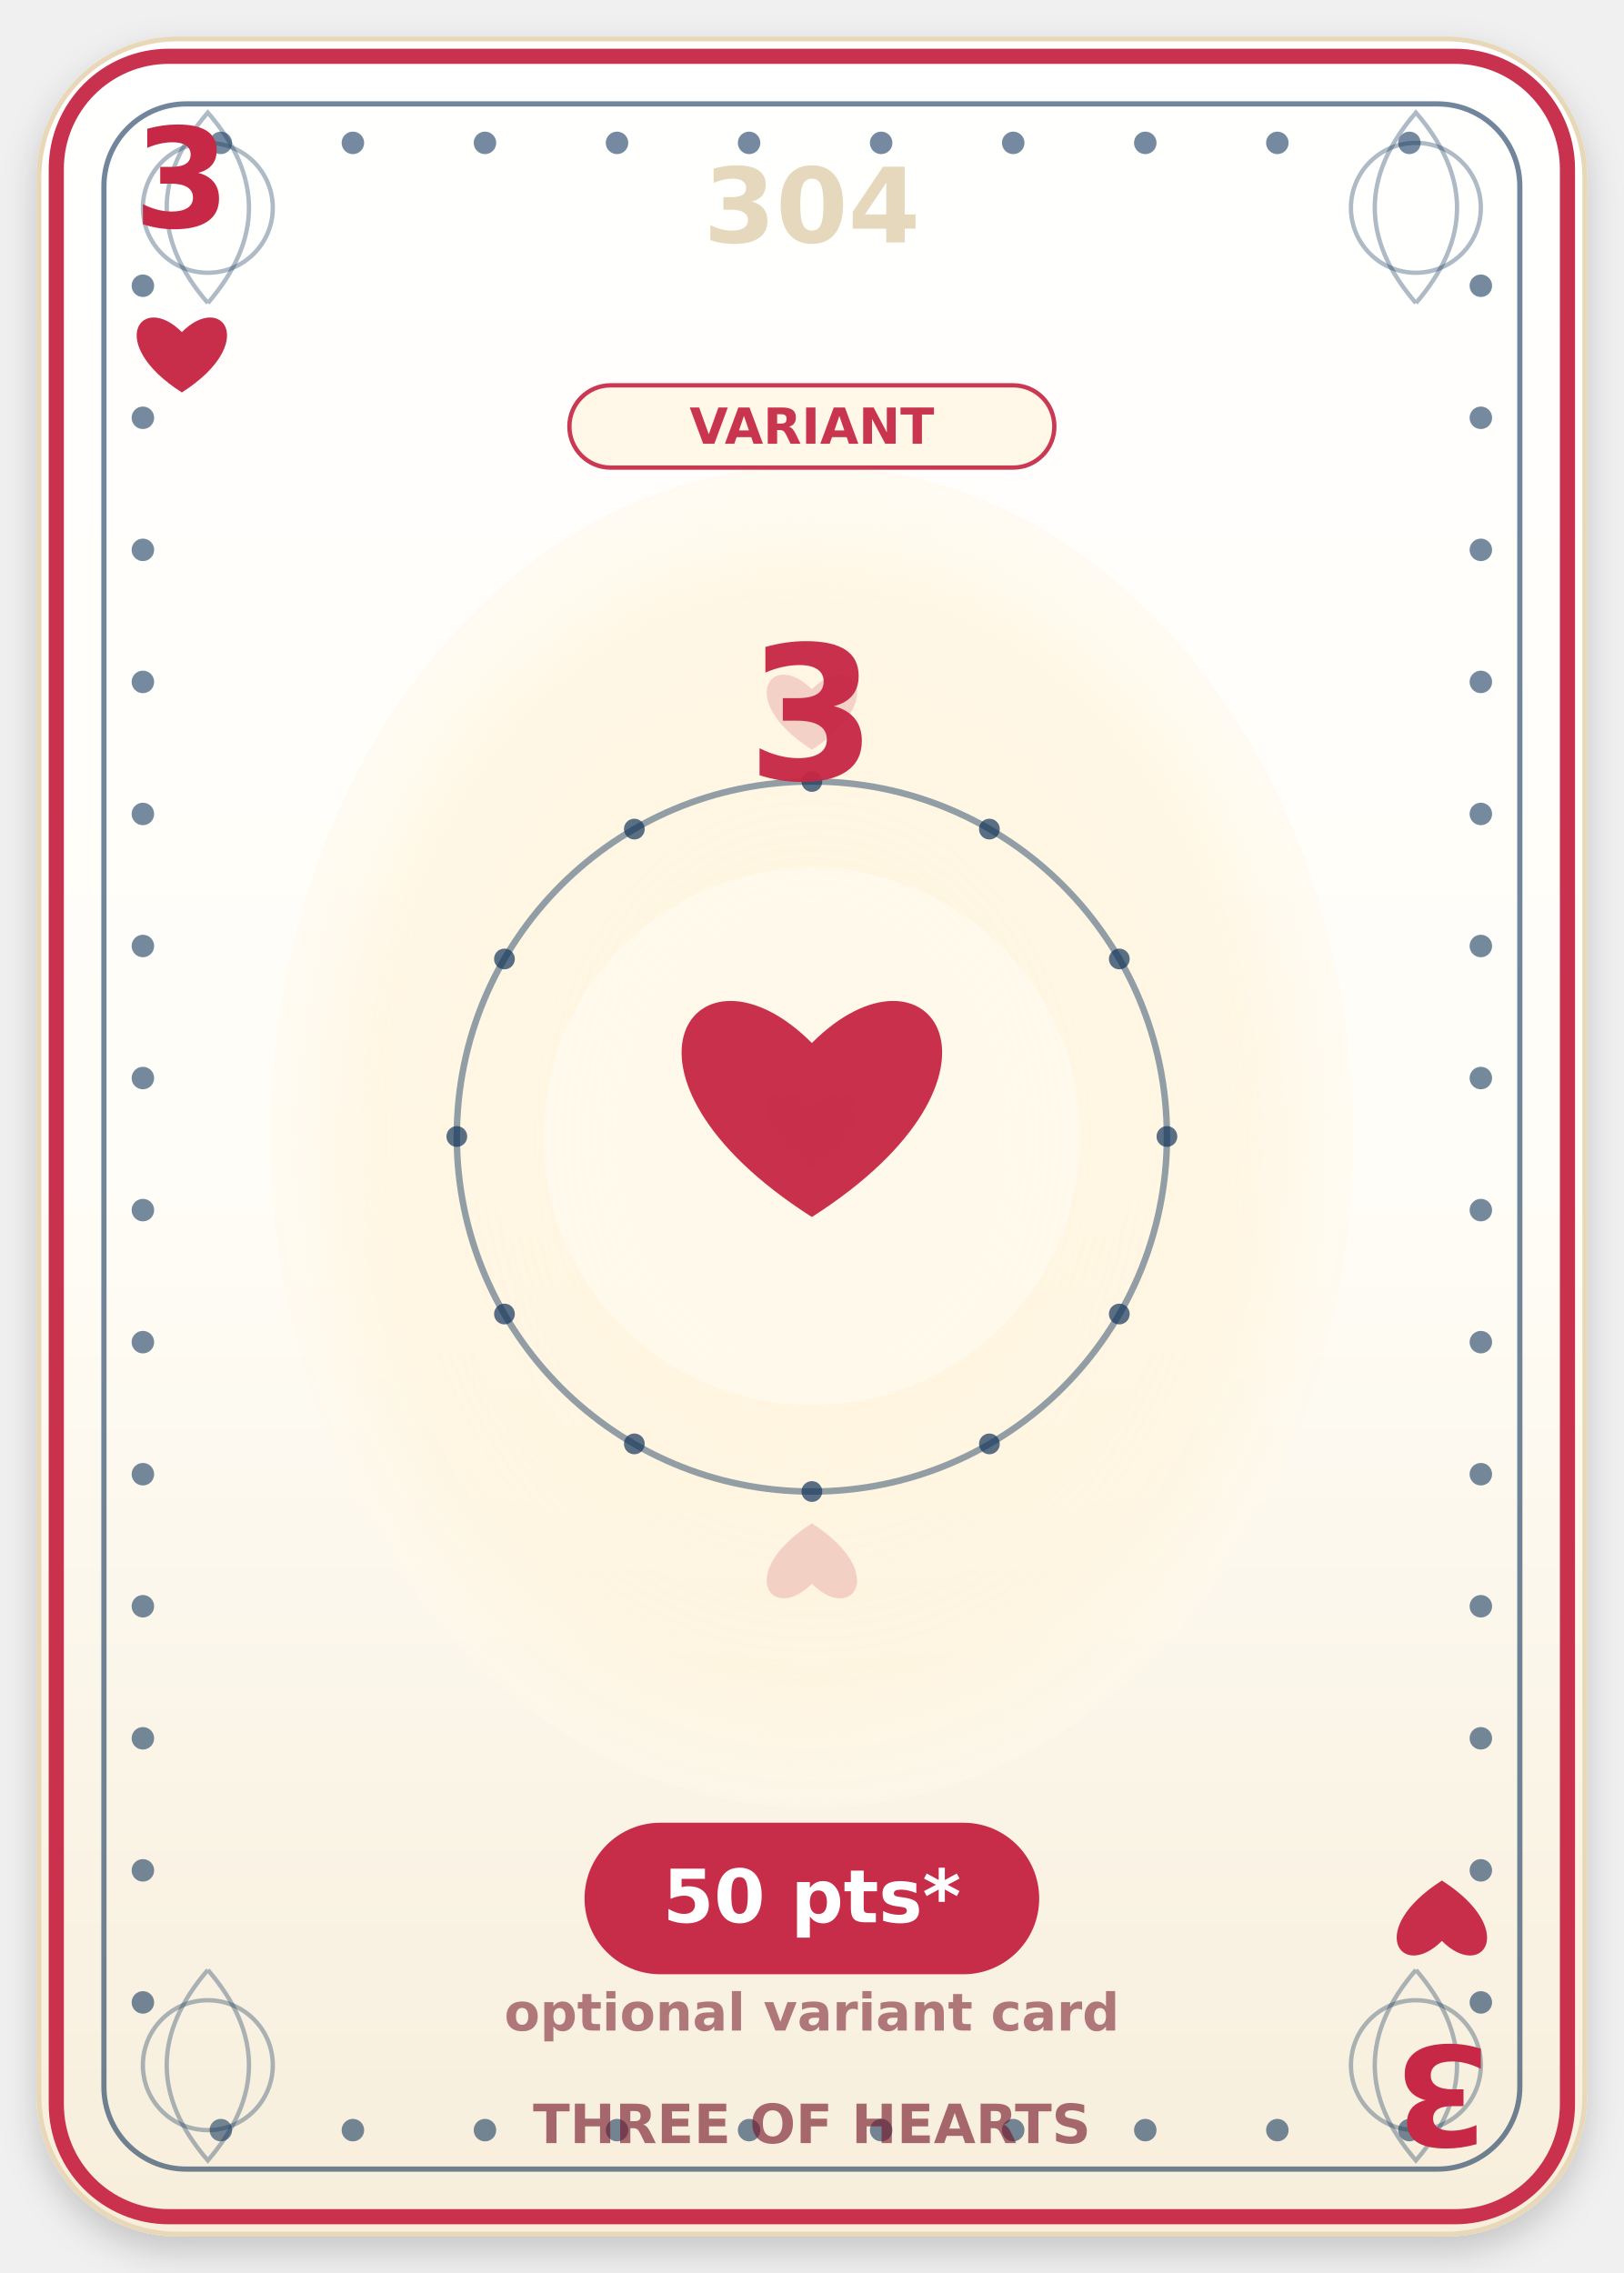
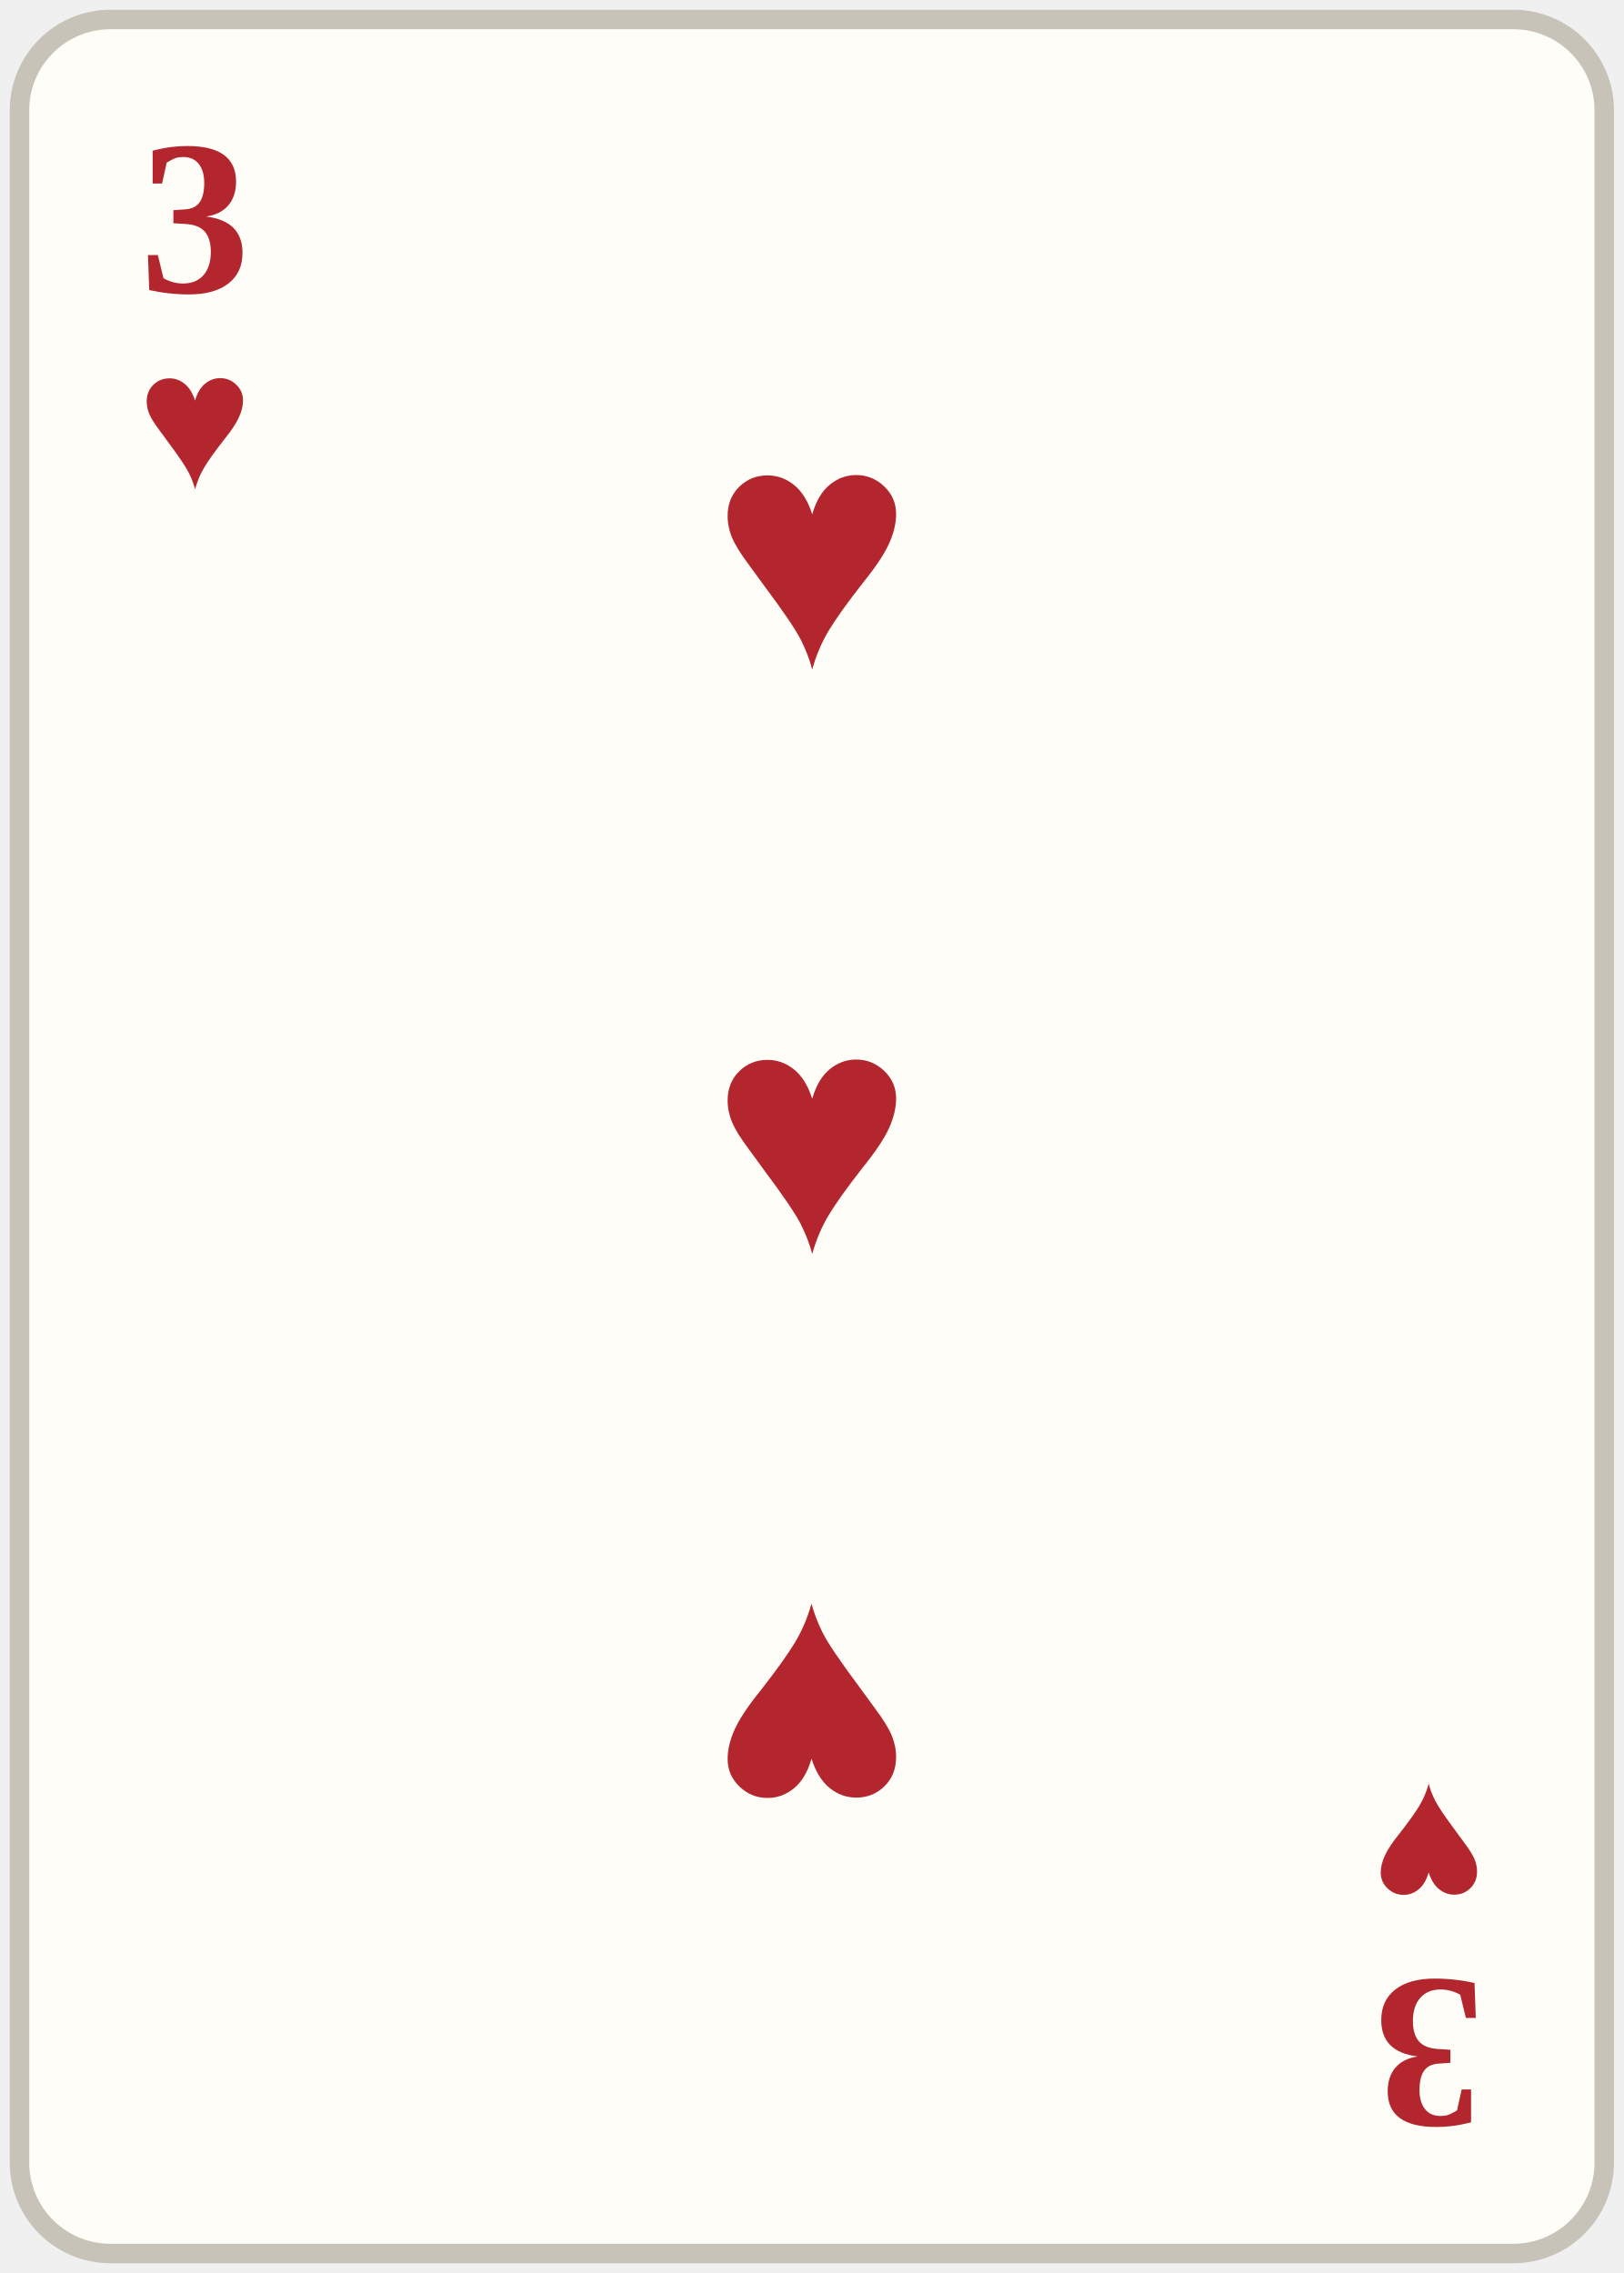
- <svg xmlns="http://www.w3.org/2000/svg" width="750" height="1050" viewBox="0 0 750 1050">
-   <defs>
-     <linearGradient id="faceGrad" x1="0" x2="0" y1="0" y2="1">
-       <stop offset="0%" stop-color="#FFFFFF" />
-       <stop offset="52%" stop-color="#FFFDF7" />
-       <stop offset="100%" stop-color="#F7EEDB" />
-     </linearGradient>
-     <radialGradient id="softMedallion" cx="50%" cy="50%" r="65%">
-       <stop offset="0%" stop-color="#FFF5DF" stop-opacity="0.97" />
-       <stop offset="62%" stop-color="#FFF5DF" stop-opacity="0.78" />
-       <stop offset="100%" stop-color="#FFFFFF" stop-opacity="0" />
-     </radialGradient>
-     <filter id="shadow" x="-10%" y="-10%" width="120%" height="120%">
-       <feDropShadow dx="0" dy="7" stdDeviation="8" flood-color="#000000" flood-opacity="0.18" />
-     </filter>
-   </defs>
-   <g filter="url(#shadow)">
-     <rect x="18" y="18" width="714" height="1014" rx="64" ry="64" fill="url(#faceGrad)" stroke="#E8D8B8" stroke-width="2.2" />
+ <svg xmlns="http://www.w3.org/2000/svg" width="500" height="700" viewBox="0 0 500 700">
+   <rect x="6" y="6" width="488" height="688" rx="28" fill="#fffdf8" stroke="#c8c3b8" stroke-width="6" />
+   <g fill="#b3262d" text-anchor="middle" font-family="Georgia, 'Times New Roman', serif">
+     <text x="60" y="90" font-size="68" font-weight="700">3</text>
+     <text x="60" y="150" font-size="60">♥</text>
  </g>
-   <ellipse cx="375.0" cy="525.0" rx="250" ry="310" fill="url(#softMedallion)" />
-   <rect x="26" y="26" width="698" height="998" rx="52" ry="52" fill="none" stroke="#C62845" stroke-width="7" opacity="0.95" />
-   <rect x="48" y="48" width="654" height="954" rx="38" ry="38" fill="none" stroke="#12355B" stroke-width="2.4" opacity="0.6" />
-   <circle cx="102.0" cy="66.0" r="5.2" fill="#12355B" opacity="0.58" />
-   <circle cx="102.0" cy="984.0" r="5.2" fill="#12355B" opacity="0.58" />
-   <circle cx="163.0" cy="66.0" r="5.2" fill="#12355B" opacity="0.58" />
-   <circle cx="163.0" cy="984.0" r="5.2" fill="#12355B" opacity="0.58" />
-   <circle cx="224.0" cy="66.0" r="5.2" fill="#12355B" opacity="0.58" />
-   <circle cx="224.0" cy="984.0" r="5.2" fill="#12355B" opacity="0.58" />
-   <circle cx="285.0" cy="66.0" r="5.2" fill="#12355B" opacity="0.58" />
-   <circle cx="285.0" cy="984.0" r="5.2" fill="#12355B" opacity="0.58" />
-   <circle cx="346.0" cy="66.0" r="5.2" fill="#12355B" opacity="0.58" />
-   <circle cx="346.0" cy="984.0" r="5.2" fill="#12355B" opacity="0.58" />
-   <circle cx="407.0" cy="66.0" r="5.2" fill="#12355B" opacity="0.58" />
-   <circle cx="407.0" cy="984.0" r="5.2" fill="#12355B" opacity="0.58" />
-   <circle cx="468.0" cy="66.0" r="5.2" fill="#12355B" opacity="0.58" />
-   <circle cx="468.0" cy="984.0" r="5.2" fill="#12355B" opacity="0.58" />
-   <circle cx="529.0" cy="66.0" r="5.2" fill="#12355B" opacity="0.58" />
-   <circle cx="529.0" cy="984.0" r="5.2" fill="#12355B" opacity="0.58" />
-   <circle cx="590.0" cy="66.0" r="5.2" fill="#12355B" opacity="0.58" />
-   <circle cx="590.0" cy="984.0" r="5.2" fill="#12355B" opacity="0.58" />
-   <circle cx="651.0" cy="66.0" r="5.2" fill="#12355B" opacity="0.58" />
-   <circle cx="651.0" cy="984.0" r="5.2" fill="#12355B" opacity="0.58" />
-   <circle cx="66.0" cy="132.0" r="5.2" fill="#12355B" opacity="0.58" />
-   <circle cx="684.0" cy="132.0" r="5.2" fill="#12355B" opacity="0.58" />
-   <circle cx="66.0" cy="193.0" r="5.2" fill="#12355B" opacity="0.58" />
-   <circle cx="684.0" cy="193.0" r="5.2" fill="#12355B" opacity="0.58" />
-   <circle cx="66.0" cy="254.0" r="5.2" fill="#12355B" opacity="0.58" />
-   <circle cx="684.0" cy="254.0" r="5.2" fill="#12355B" opacity="0.58" />
-   <circle cx="66.0" cy="315.0" r="5.2" fill="#12355B" opacity="0.58" />
-   <circle cx="684.0" cy="315.0" r="5.2" fill="#12355B" opacity="0.58" />
-   <circle cx="66.0" cy="376.0" r="5.2" fill="#12355B" opacity="0.58" />
-   <circle cx="684.0" cy="376.0" r="5.2" fill="#12355B" opacity="0.58" />
-   <circle cx="66.0" cy="437.0" r="5.2" fill="#12355B" opacity="0.58" />
-   <circle cx="684.0" cy="437.0" r="5.2" fill="#12355B" opacity="0.58" />
-   <circle cx="66.0" cy="498.0" r="5.2" fill="#12355B" opacity="0.58" />
-   <circle cx="684.0" cy="498.0" r="5.2" fill="#12355B" opacity="0.58" />
-   <circle cx="66.0" cy="559.0" r="5.2" fill="#12355B" opacity="0.58" />
-   <circle cx="684.0" cy="559.0" r="5.2" fill="#12355B" opacity="0.58" />
-   <circle cx="66.0" cy="620.0" r="5.2" fill="#12355B" opacity="0.58" />
-   <circle cx="684.0" cy="620.0" r="5.2" fill="#12355B" opacity="0.58" />
-   <circle cx="66.0" cy="681.0" r="5.2" fill="#12355B" opacity="0.58" />
-   <circle cx="684.0" cy="681.0" r="5.2" fill="#12355B" opacity="0.58" />
-   <circle cx="66.0" cy="742.0" r="5.2" fill="#12355B" opacity="0.58" />
-   <circle cx="684.0" cy="742.0" r="5.2" fill="#12355B" opacity="0.58" />
-   <circle cx="66.0" cy="803.0" r="5.2" fill="#12355B" opacity="0.58" />
-   <circle cx="684.0" cy="803.0" r="5.2" fill="#12355B" opacity="0.58" />
-   <circle cx="66.0" cy="864.0" r="5.2" fill="#12355B" opacity="0.58" />
-   <circle cx="684.0" cy="864.0" r="5.2" fill="#12355B" opacity="0.58" />
-   <circle cx="66.0" cy="925.0" r="5.2" fill="#12355B" opacity="0.58" />
-   <circle cx="684.0" cy="925.0" r="5.2" fill="#12355B" opacity="0.58" />
-   <circle cx="654.0" cy="954.0" r="30" fill="none" stroke="#12355B" stroke-width="2" opacity="0.34" />
-   <path d="M 654.0 910.0 Q 616.0 954.0 654.0 998.0 Q 692.0 954.0 654.0 910.0" fill="none" stroke="#12355B" stroke-width="2" opacity="0.34" />
-   <circle cx="654.0" cy="96.0" r="30" fill="none" stroke="#12355B" stroke-width="2" opacity="0.34" />
-   <path d="M 654.0 140.0 Q 616.0 96.0 654.0 52.0 Q 692.0 96.0 654.0 140.0" fill="none" stroke="#12355B" stroke-width="2" opacity="0.34" />
-   <circle cx="96.0" cy="954.0" r="30" fill="none" stroke="#12355B" stroke-width="2" opacity="0.34" />
-   <path d="M 96.0 910.0 Q 134.0 954.0 96.0 998.0 Q 58.0 954.0 96.0 910.0" fill="none" stroke="#12355B" stroke-width="2" opacity="0.34" />
-   <circle cx="96.0" cy="96.0" r="30" fill="none" stroke="#12355B" stroke-width="2" opacity="0.34" />
-   <path d="M 96.0 140.0 Q 134.0 96.0 96.0 52.0 Q 58.0 96.0 96.0 140.0" fill="none" stroke="#12355B" stroke-width="2" opacity="0.34" />
-   <g transform="rotate(0 84 123)">
-     <text x="84" y="105" font-family="DejaVu Sans, Arial, sans-serif" font-size="64" font-weight="900" text-anchor="middle" fill="#C62845">3</text>
-     <path d="M 84.0 181.3 C 48.3 158.5, 65.3 134.7, 84.0 153.4 C 102.7 134.7, 119.7 158.5, 84.0 181.3 Z" fill="#C62845" opacity="0.970" />
+   <g transform="rotate(180 250 350)" fill="#b3262d" text-anchor="middle" font-family="Georgia, 'Times New Roman', serif">
+     <text x="60" y="90" font-size="68" font-weight="700">3</text>
+     <text x="60" y="150" font-size="60">♥</text>
  </g>
-   <g transform="rotate(180 666 927)">
-     <text x="666" y="909" font-family="DejaVu Sans, Arial, sans-serif" font-size="64" font-weight="900" text-anchor="middle" fill="#C62845">3</text>
-     <path d="M 666.0 985.3 C 630.3 962.5, 647.3 938.7, 666.0 957.4 C 684.7 938.7, 701.7 962.5, 666.0 985.3 Z" fill="#C62845" opacity="0.970" />
-   </g>
-   <text x="375.0" y="112" font-family="DejaVu Sans, Arial, sans-serif" font-size="48" font-weight="900" text-anchor="middle" fill="#B58E43" opacity="0.35">304</text>
-   <rect x="263.0" y="178" width="224" height="38" rx="19" ry="19" fill="#FFF7E6" stroke="#C62845" stroke-width="2" opacity="0.92" />
-   <text x="375.0" y="205" font-family="DejaVu Sans, Arial, sans-serif" font-size="23" font-weight="800" text-anchor="middle" fill="#C62845" opacity="0.94">VARIANT</text>
-   <path d="M 375.0 346.3 C 339.3 323.5, 356.3 299.7, 375.0 318.4 C 393.7 299.7, 410.7 323.5, 375.0 346.3 Z" fill="#C62845" opacity="0.190" />
-   <path d="M 375.0 539.3 C 339.3 516.5, 356.3 492.7, 375.0 511.4 C 393.7 492.7, 410.7 516.5, 375.0 539.3 Z" fill="#C62845" opacity="0.190" />
-   <path d="M 375.0 732.3 C 339.3 709.5, 356.3 685.7, 375.0 704.4 C 393.7 685.7, 410.7 709.5, 375.0 732.3 Z" fill="#C62845" opacity="0.190" transform="rotate(180 375.0 718)" />
-   <circle cx="375.0" cy="525.0" r="164" fill="none" stroke="#12355B" stroke-width="3" opacity="0.46" />
-   <circle cx="375.0" cy="525.0" r="124" fill="#FFFFFF" opacity="0.36" />
-   <circle cx="539.0" cy="525.0" r="4.8" fill="#12355B" opacity="0.70" />
-   <circle cx="517.0" cy="607.0" r="4.8" fill="#12355B" opacity="0.70" />
-   <circle cx="457.0" cy="667.0" r="4.8" fill="#12355B" opacity="0.70" />
-   <circle cx="375.0" cy="689.0" r="4.8" fill="#12355B" opacity="0.70" />
-   <circle cx="293.0" cy="667.0" r="4.8" fill="#12355B" opacity="0.70" />
-   <circle cx="233.0" cy="607.0" r="4.8" fill="#12355B" opacity="0.70" />
-   <circle cx="211.0" cy="525.0" r="4.8" fill="#12355B" opacity="0.70" />
-   <circle cx="233.0" cy="443.0" r="4.8" fill="#12355B" opacity="0.70" />
-   <circle cx="293.0" cy="383.0" r="4.8" fill="#12355B" opacity="0.70" />
-   <circle cx="375.0" cy="361.0" r="4.8" fill="#12355B" opacity="0.70" />
-   <circle cx="457.0" cy="383.0" r="4.8" fill="#12355B" opacity="0.70" />
-   <circle cx="517.0" cy="443.0" r="4.8" fill="#12355B" opacity="0.70" />
-   <path d="M 375.0 562.2 C 272.1 496.5, 321.1 427.9, 375.0 481.8 C 428.9 427.9, 477.9 496.5, 375.0 562.2 Z" fill="#C62845" opacity="0.960" />
-   <text x="375.0" y="360" font-family="DejaVu Sans, Arial, sans-serif" font-size="86" font-weight="900" text-anchor="middle" fill="#C62845" opacity="0.96">3</text>
-   <rect x="270.0" y="842" width="210" height="70" rx="35" ry="35" fill="#C62845" opacity="0.98" />
-   <text x="375.0" y="888" font-family="DejaVu Sans, Arial, sans-serif" font-size="34" font-weight="800" text-anchor="middle" fill="#FFFFFF">50 pts*</text>
-   <text x="375.0" y="938" font-family="DejaVu Sans, Arial, sans-serif" font-size="24" font-weight="600" text-anchor="middle" fill="#741326" opacity="0.55">optional variant card</text>
-   <text x="375.0" y="990" font-family="DejaVu Sans, Arial, sans-serif" font-size="25" font-weight="700" text-anchor="middle" fill="#741326" opacity="0.62">THREE OF HEARTS</text>
+   <text x="250" y="205" fill="#b3262d" text-anchor="middle" font-family="Georgia, 'Times New Roman', serif" font-size="105">♥</text>
+   <text x="250" y="385" fill="#b3262d" text-anchor="middle" font-family="Georgia, 'Times New Roman', serif" font-size="105">♥</text>
+   <text x="250" y="565" transform="rotate(180 250 530)" fill="#b3262d" text-anchor="middle" font-family="Georgia, 'Times New Roman', serif" font-size="105">♥</text>
</svg>
